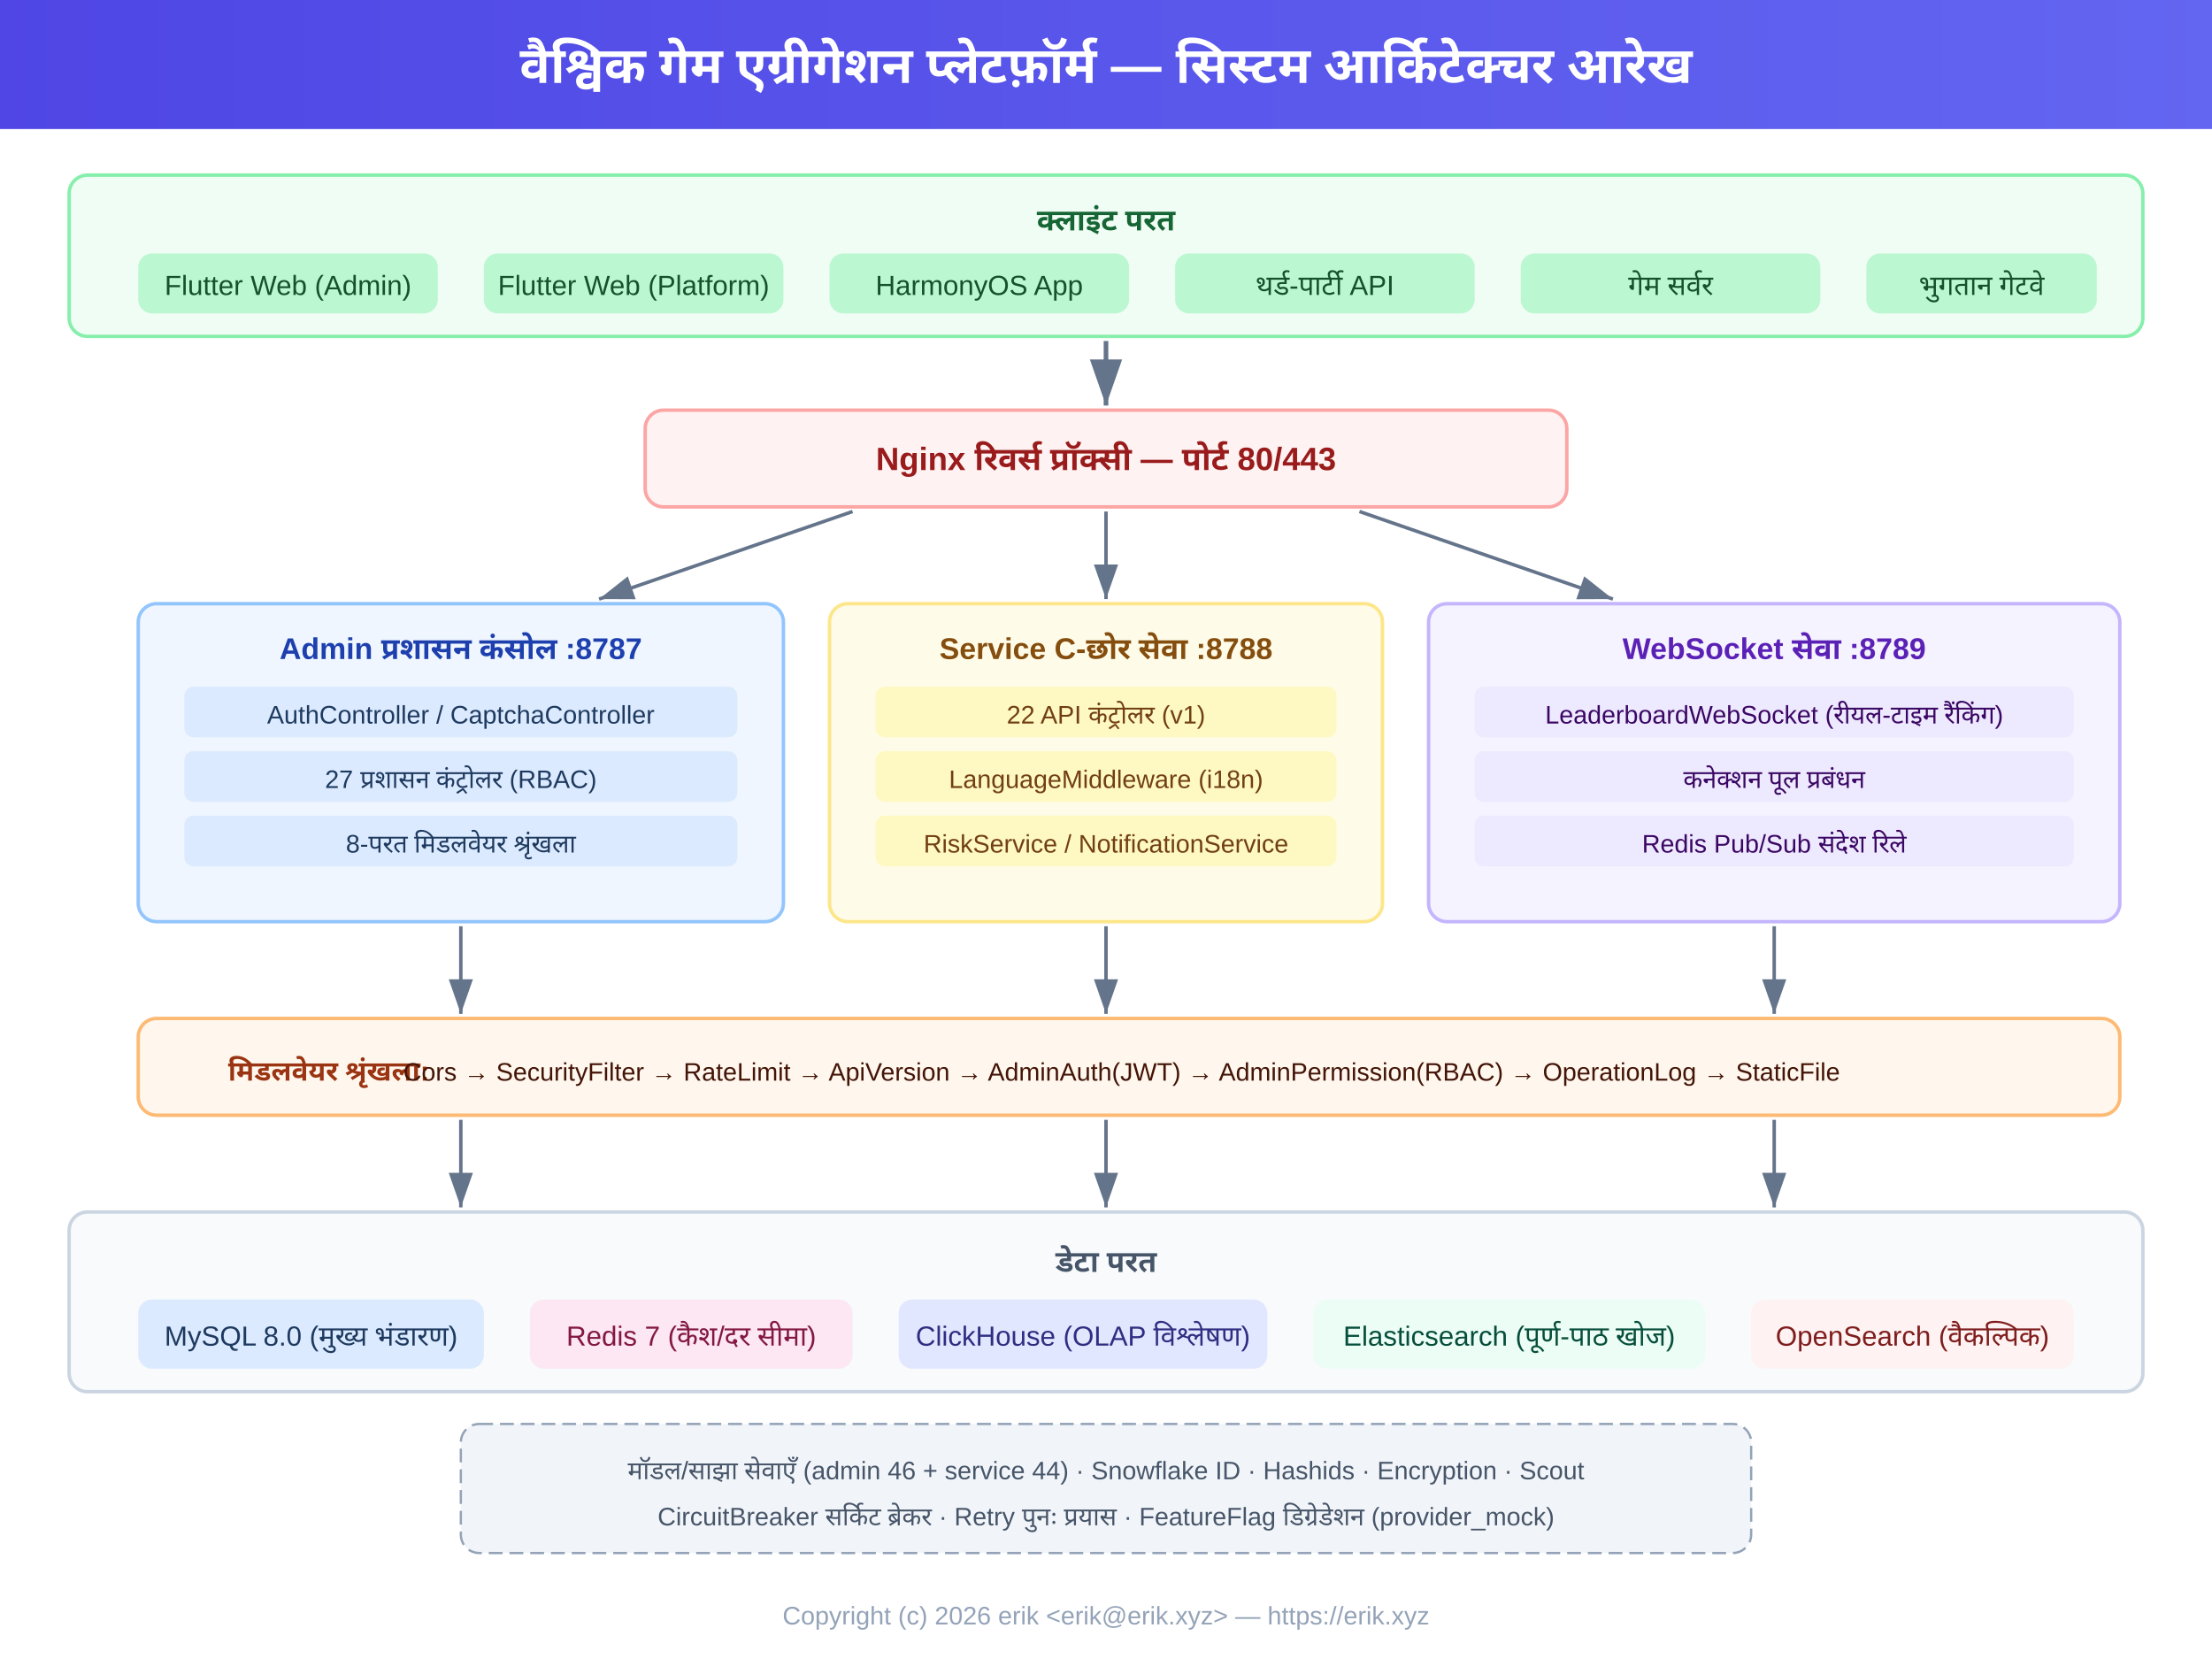
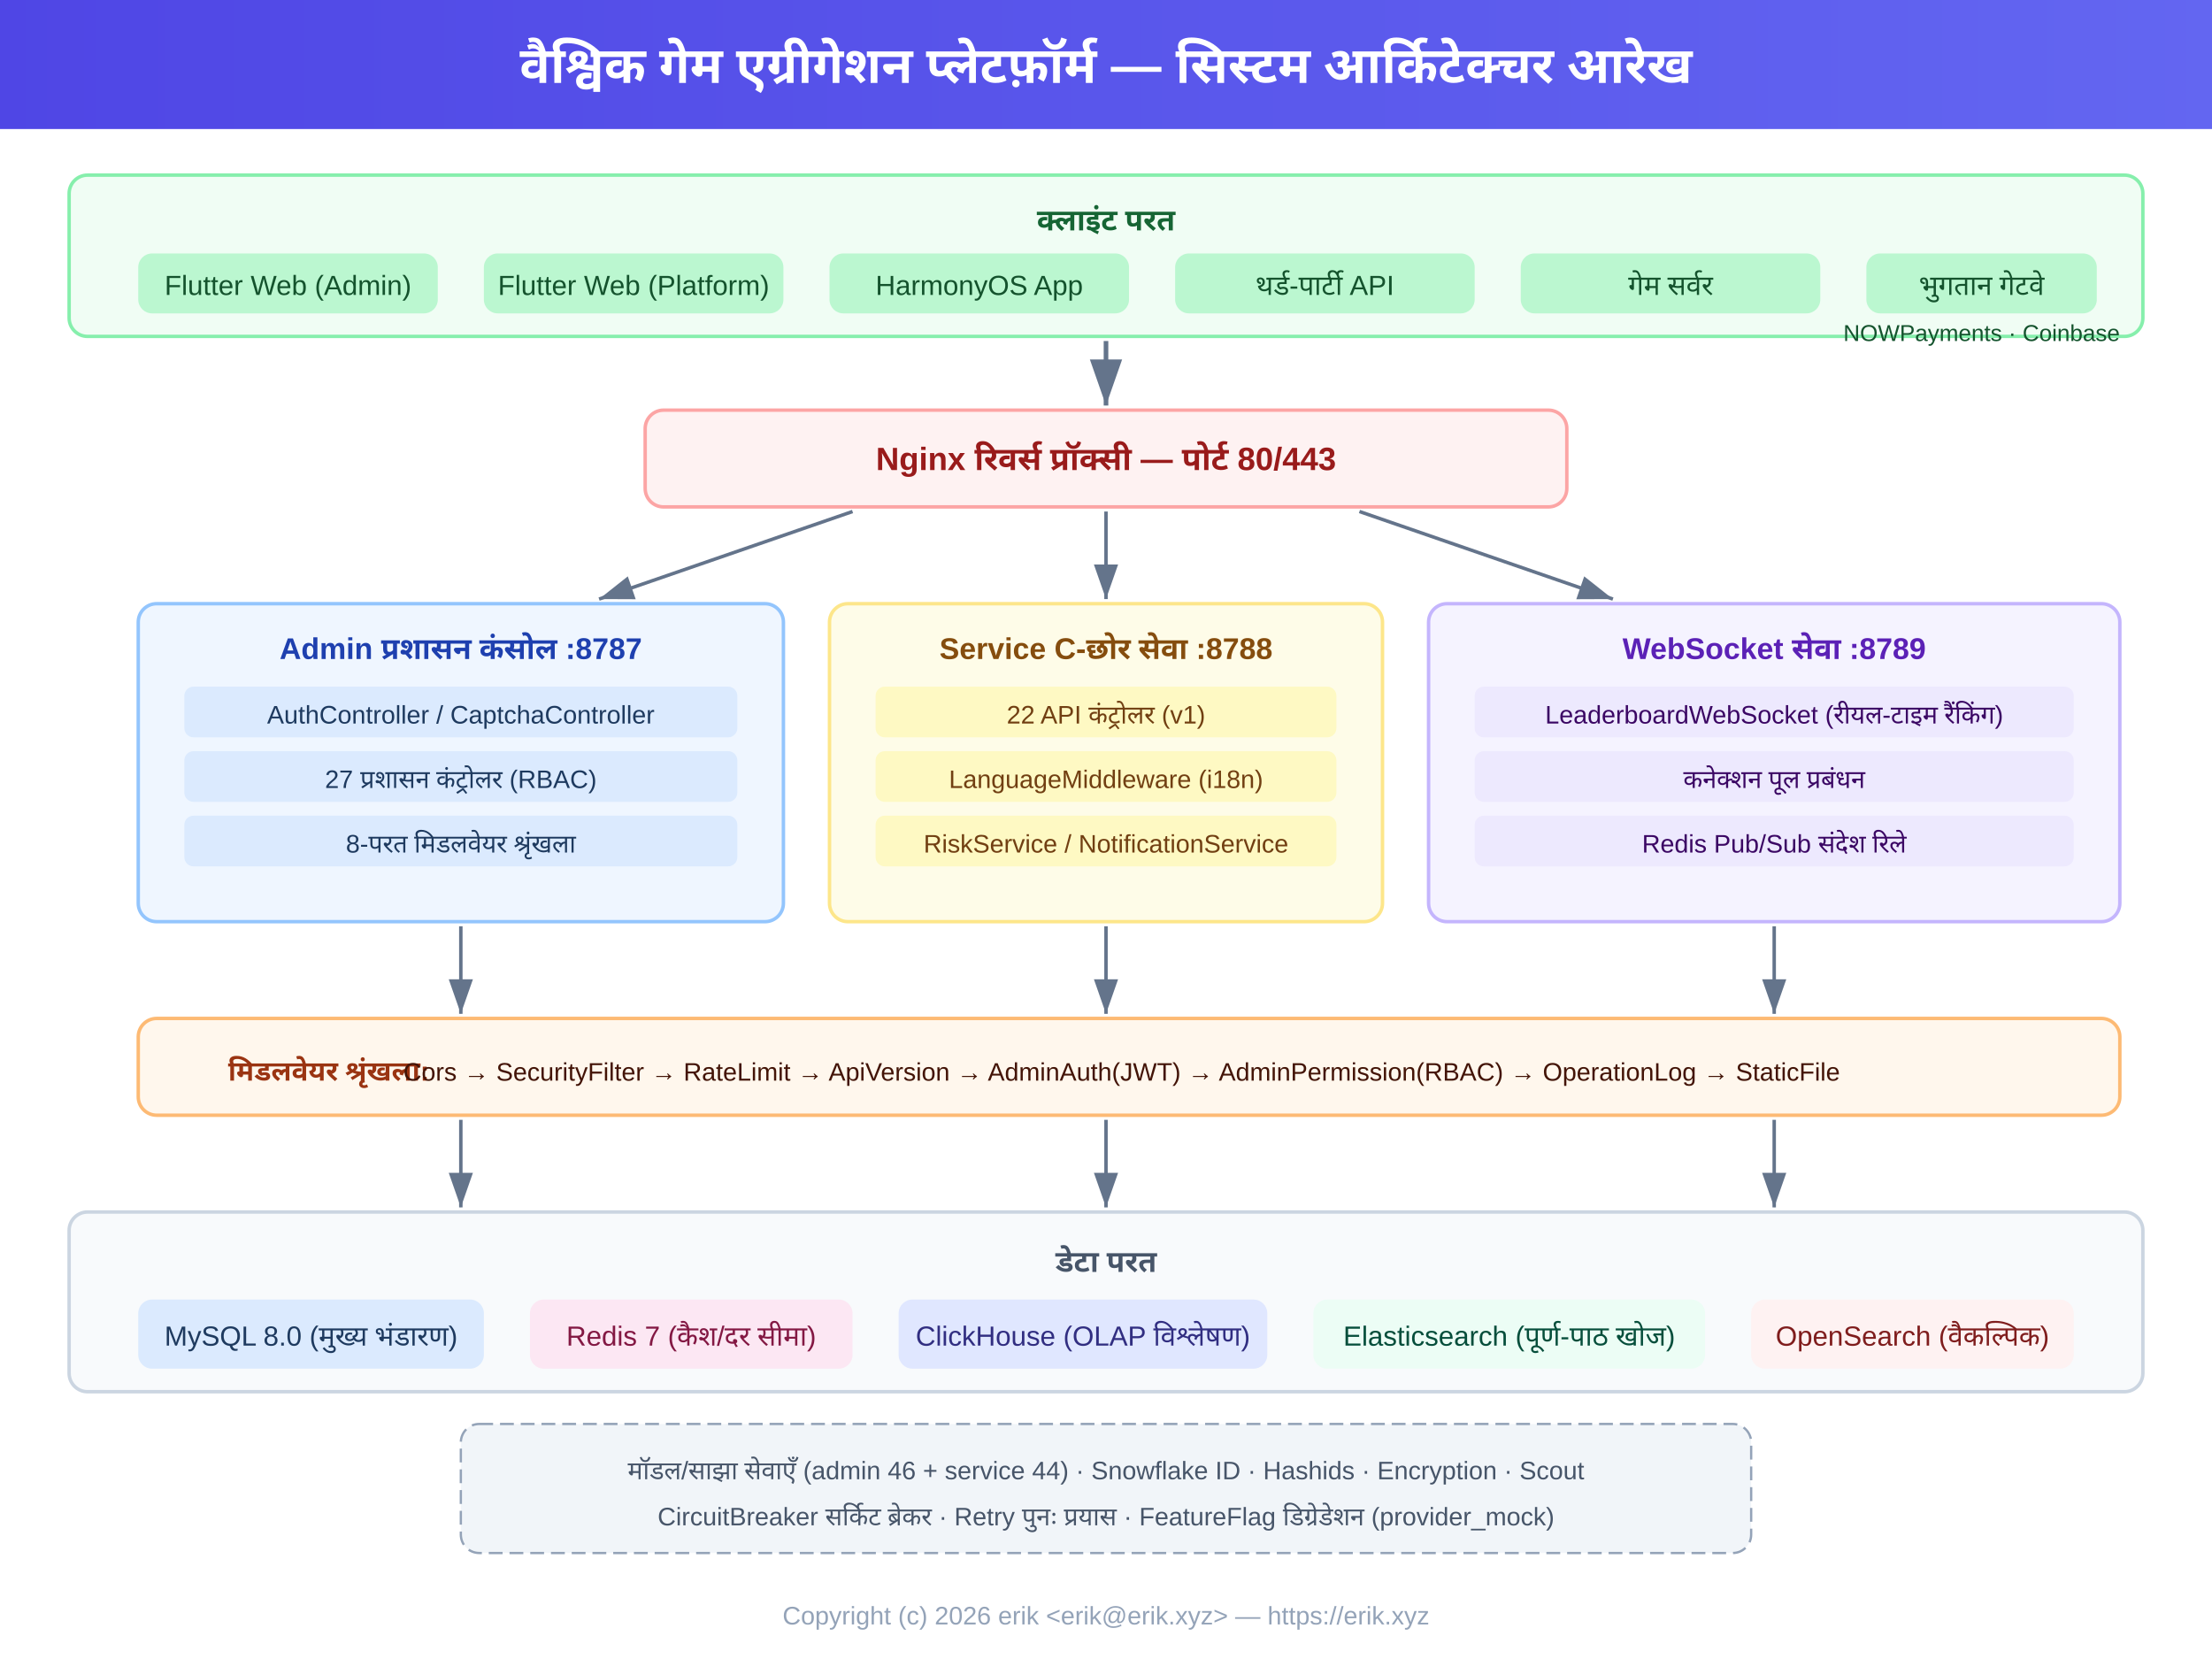
<svg xmlns="http://www.w3.org/2000/svg" viewBox="0 0 960 720" font-family="Arial, 'Noto Sans SC', 'Noto Sans Devanagari', sans-serif">
  <defs>
    <marker id="arrow" markerWidth="10" markerHeight="7" refX="10" refY="3.5" orient="auto">
      <polygon points="0 0, 10 3.5, 0 7" fill="#64748b" />
    </marker>
    <linearGradient id="hdr" x1="0" y1="0" x2="1" y2="0">
      <stop offset="0%" stop-color="#4f46e5" />
      <stop offset="100%" stop-color="#6366f1" />
    </linearGradient>
  </defs>
  <rect width="960" height="720" fill="#ffffff" />
  <rect x="0" y="0" width="960" height="56" fill="url(#hdr)" />
  <text x="480" y="36" text-anchor="middle" fill="#fff" font-size="22" font-weight="bold">वैश्विक गेम एग्रीगेशन प्लेटफ़ॉर्म — सिस्टम आर्किटेक्चर आरेख</text>
  <rect x="30" y="76" width="900" height="70" rx="8" fill="#f0fdf4" stroke="#86efac" stroke-width="1.5" />
  <text x="480" y="100" text-anchor="middle" fill="#166534" font-size="13" font-weight="bold">क्लाइंट परत</text>
  <rect x="60" y="110" width="130" height="26" rx="6" fill="#bbf7d0" />
  <text x="125" y="128" text-anchor="middle" fill="#14532d" font-size="12">Flutter Web (Admin)</text>
  <rect x="210" y="110" width="130" height="26" rx="6" fill="#bbf7d0" />
  <text x="275" y="128" text-anchor="middle" fill="#14532d" font-size="12">Flutter Web (Platform)</text>
  <rect x="360" y="110" width="130" height="26" rx="6" fill="#bbf7d0" />
  <text x="425" y="128" text-anchor="middle" fill="#14532d" font-size="12">HarmonyOS App</text>
  <rect x="510" y="110" width="130" height="26" rx="6" fill="#bbf7d0" />
  <text x="575" y="128" text-anchor="middle" fill="#14532d" font-size="12">थर्ड-पार्टी API</text>
  <rect x="660" y="110" width="130" height="26" rx="6" fill="#bbf7d0" />
  <text x="725" y="128" text-anchor="middle" fill="#14532d" font-size="12">गेम सर्वर</text>
  <rect x="810" y="110" width="100" height="26" rx="6" fill="#bbf7d0" />
  <text x="860" y="128" text-anchor="middle" fill="#14532d" font-size="12">भुगतान गेटवे</text>
+   <text x="860" y="148" text-anchor="middle" fill="#14532d" font-size="10">NOWPayments · Coinbase</text>
  <line x1="480" y1="148" x2="480" y2="176" stroke="#64748b" stroke-width="2" marker-end="url(#arrow)" />
  <rect x="280" y="178" width="400" height="42" rx="8" fill="#fef2f2" stroke="#fca5a5" stroke-width="1.5" />
  <text x="480" y="204" text-anchor="middle" fill="#991b1b" font-size="14" font-weight="bold">Nginx रिवर्स प्रॉक्सी — पोर्ट 80/443</text>
  <line x1="370" y1="222" x2="260" y2="260" stroke="#64748b" stroke-width="1.5" marker-end="url(#arrow)" />
  <line x1="480" y1="222" x2="480" y2="260" stroke="#64748b" stroke-width="1.5" marker-end="url(#arrow)" />
  <line x1="590" y1="222" x2="700" y2="260" stroke="#64748b" stroke-width="1.5" marker-end="url(#arrow)" />
  <rect x="60" y="262" width="280" height="138" rx="8" fill="#eff6ff" stroke="#93c5fd" stroke-width="1.5" />
  <text x="200" y="286" text-anchor="middle" fill="#1e40af" font-size="13" font-weight="bold">Admin प्रशासन कंसोल :8787</text>
  <rect x="80" y="298" width="240" height="22" rx="4" fill="#dbeafe" />
  <text x="200" y="314" text-anchor="middle" fill="#1e3a5f" font-size="11">AuthController / CaptchaController</text>
  <rect x="80" y="326" width="240" height="22" rx="4" fill="#dbeafe" />
  <text x="200" y="342" text-anchor="middle" fill="#1e3a5f" font-size="11">27 प्रशासन कंट्रोलर (RBAC)</text>
  <rect x="80" y="354" width="240" height="22" rx="4" fill="#dbeafe" />
  <text x="200" y="370" text-anchor="middle" fill="#1e3a5f" font-size="11">8-परत मिडलवेयर श्रृंखला</text>
  <rect x="360" y="262" width="240" height="138" rx="8" fill="#fefce8" stroke="#fde68a" stroke-width="1.5" />
  <text x="480" y="286" text-anchor="middle" fill="#854d0e" font-size="13" font-weight="bold">Service C-छोर सेवा :8788</text>
  <rect x="380" y="298" width="200" height="22" rx="4" fill="#fef9c3" />
  <text x="480" y="314" text-anchor="middle" fill="#713f12" font-size="11">22 API कंट्रोलर (v1)</text>
  <rect x="380" y="326" width="200" height="22" rx="4" fill="#fef9c3" />
  <text x="480" y="342" text-anchor="middle" fill="#713f12" font-size="11">LanguageMiddleware (i18n)</text>
  <rect x="380" y="354" width="200" height="22" rx="4" fill="#fef9c3" />
  <text x="480" y="370" text-anchor="middle" fill="#713f12" font-size="11">RiskService / NotificationService</text>
  <rect x="620" y="262" width="300" height="138" rx="8" fill="#f5f3ff" stroke="#c4b5fd" stroke-width="1.5" />
  <text x="770" y="286" text-anchor="middle" fill="#5b21b6" font-size="13" font-weight="bold">WebSocket सेवा :8789</text>
  <rect x="640" y="298" width="260" height="22" rx="4" fill="#ede9fe" />
  <text x="770" y="314" text-anchor="middle" fill="#3b0764" font-size="11">LeaderboardWebSocket (रीयल-टाइम रैंकिंग)</text>
  <rect x="640" y="326" width="260" height="22" rx="4" fill="#ede9fe" />
  <text x="770" y="342" text-anchor="middle" fill="#3b0764" font-size="11">कनेक्शन पूल प्रबंधन</text>
  <rect x="640" y="354" width="260" height="22" rx="4" fill="#ede9fe" />
  <text x="770" y="370" text-anchor="middle" fill="#3b0764" font-size="11">Redis Pub/Sub संदेश रिले</text>
  <line x1="200" y1="402" x2="200" y2="440" stroke="#64748b" stroke-width="1.5" marker-end="url(#arrow)" />
  <line x1="480" y1="402" x2="480" y2="440" stroke="#64748b" stroke-width="1.5" marker-end="url(#arrow)" />
  <line x1="770" y1="402" x2="770" y2="440" stroke="#64748b" stroke-width="1.5" marker-end="url(#arrow)" />
  <rect x="60" y="442" width="860" height="42" rx="8" fill="#fff7ed" stroke="#fdba74" stroke-width="1.5" />
  <text x="99" y="469" fill="#9a3412" font-size="12" font-weight="bold">मिडलवेयर श्रृंखला:</text>
  <text x="175" y="469" fill="#431407" font-size="11">Cors → SecurityFilter → RateLimit → ApiVersion → AdminAuth(JWT) → AdminPermission(RBAC) → OperationLog → StaticFile</text>
  <line x1="200" y1="486" x2="200" y2="524" stroke="#64748b" stroke-width="1.5" marker-end="url(#arrow)" />
  <line x1="480" y1="486" x2="480" y2="524" stroke="#64748b" stroke-width="1.5" marker-end="url(#arrow)" />
  <line x1="770" y1="486" x2="770" y2="524" stroke="#64748b" stroke-width="1.5" marker-end="url(#arrow)" />
  <rect x="30" y="526" width="900" height="78" rx="8" fill="#f8fafc" stroke="#cbd5e1" stroke-width="1.5" />
  <text x="480" y="552" text-anchor="middle" fill="#475569" font-size="13" font-weight="bold">डेटा परत</text>
  <rect x="60" y="564" width="150" height="30" rx="6" fill="#dbeafe" />
  <text x="135" y="584" text-anchor="middle" fill="#1e3a5f" font-size="12">MySQL 8.0 (मुख्य भंडारण)</text>
  <rect x="230" y="564" width="140" height="30" rx="6" fill="#fce7f3" />
  <text x="300" y="584" text-anchor="middle" fill="#831843" font-size="12">Redis 7 (कैश/दर सीमा)</text>
  <rect x="390" y="564" width="160" height="30" rx="6" fill="#e0e7ff" />
  <text x="470" y="584" text-anchor="middle" fill="#312e81" font-size="12">ClickHouse (OLAP विश्लेषण)</text>
  <rect x="570" y="564" width="170" height="30" rx="6" fill="#ecfdf5" />
  <text x="655" y="584" text-anchor="middle" fill="#064e3b" font-size="12">Elasticsearch (पूर्ण-पाठ खोज)</text>
  <rect x="760" y="564" width="140" height="30" rx="6" fill="#fef2f2" />
  <text x="830" y="584" text-anchor="middle" fill="#7f1d1d" font-size="12">OpenSearch (वैकल्पिक)</text>
  <rect x="200" y="618" width="560" height="56" rx="8" fill="#f1f5f9" stroke="#94a3b8" stroke-width="1" stroke-dasharray="6,3" />
  <text x="480" y="642" text-anchor="middle" fill="#475569" font-size="11">मॉडल/साझा सेवाएँ (admin 46 + service 44) · Snowflake ID · Hashids · Encryption · Scout</text>
  <text x="480" y="662" text-anchor="middle" fill="#475569" font-size="11">CircuitBreaker सर्किट ब्रेकर · Retry पुनः प्रयास · FeatureFlag डिग्रेडेशन (provider_mock)</text>
  <text x="480" y="705" text-anchor="middle" fill="#94a3b8" font-size="11">Copyright (c) 2026 erik &lt;erik@erik.xyz&gt; — https://erik.xyz</text>
</svg>
